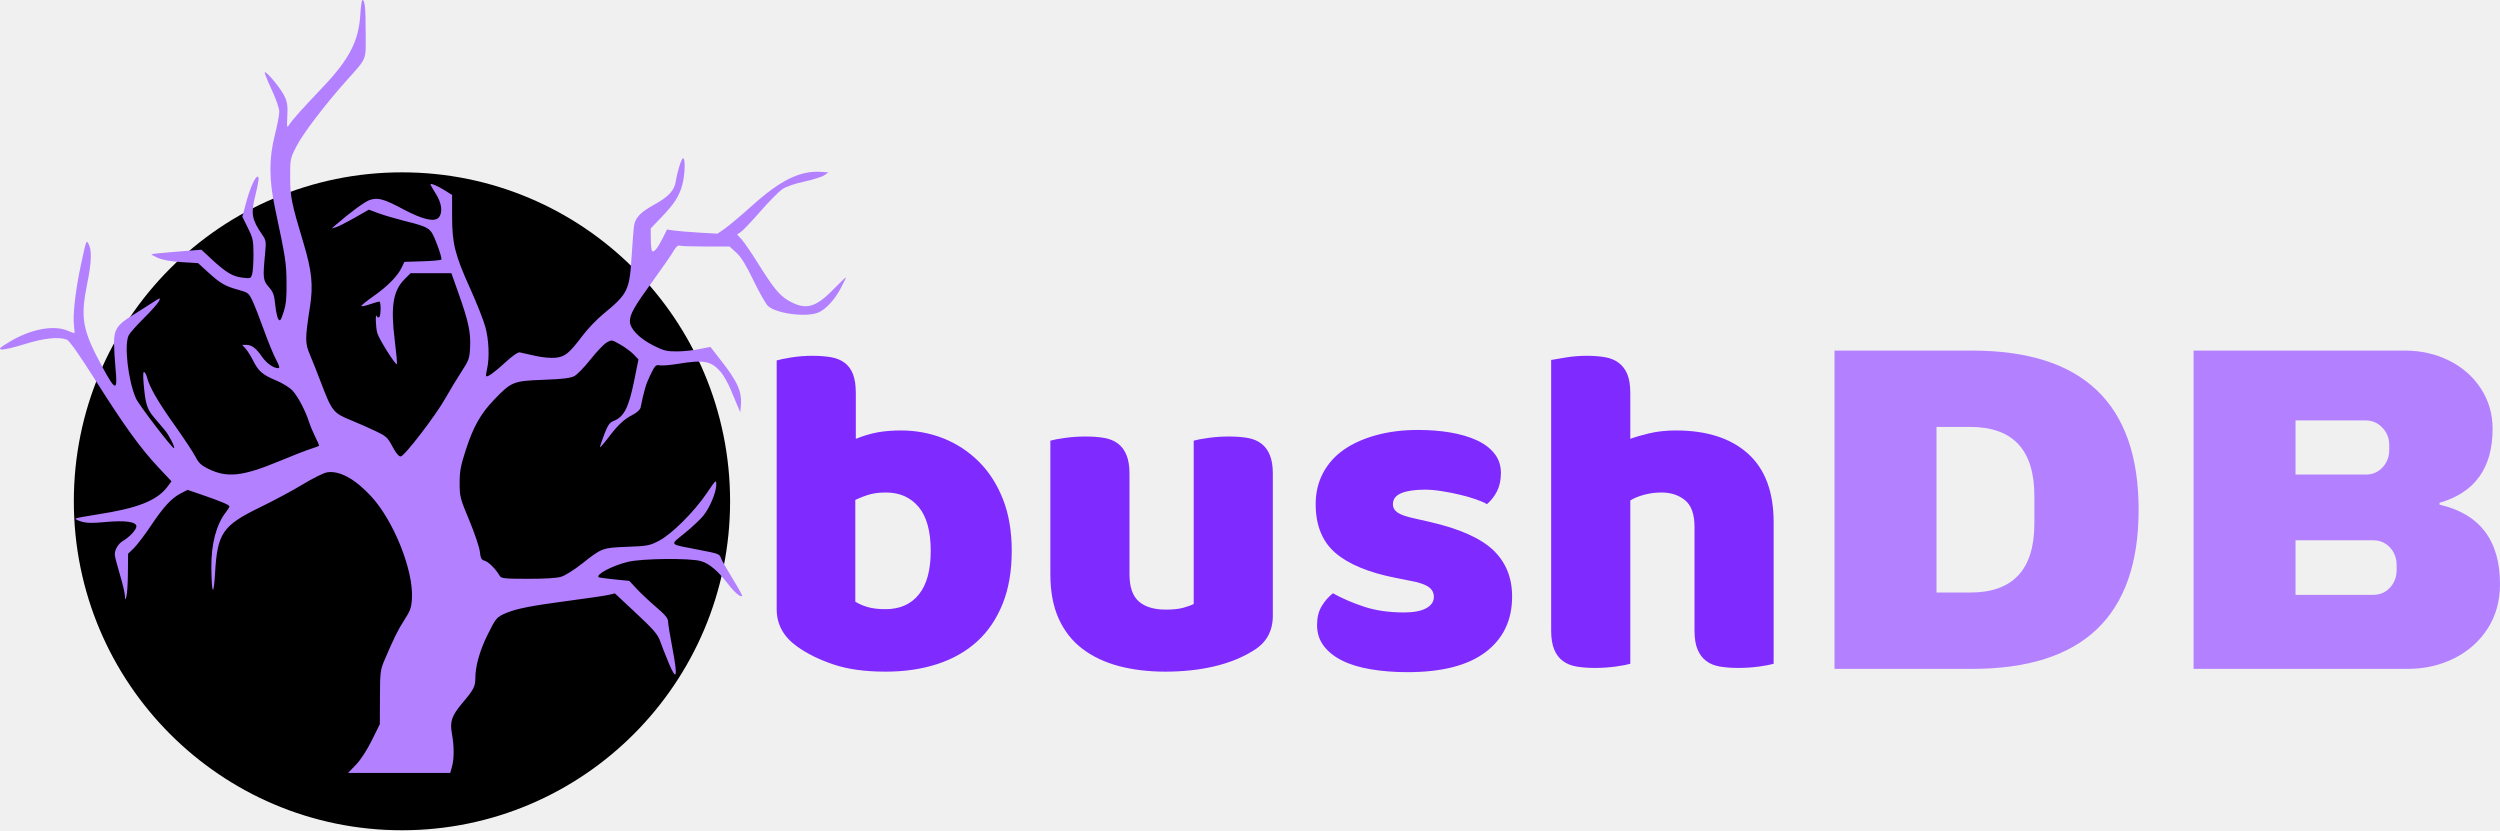
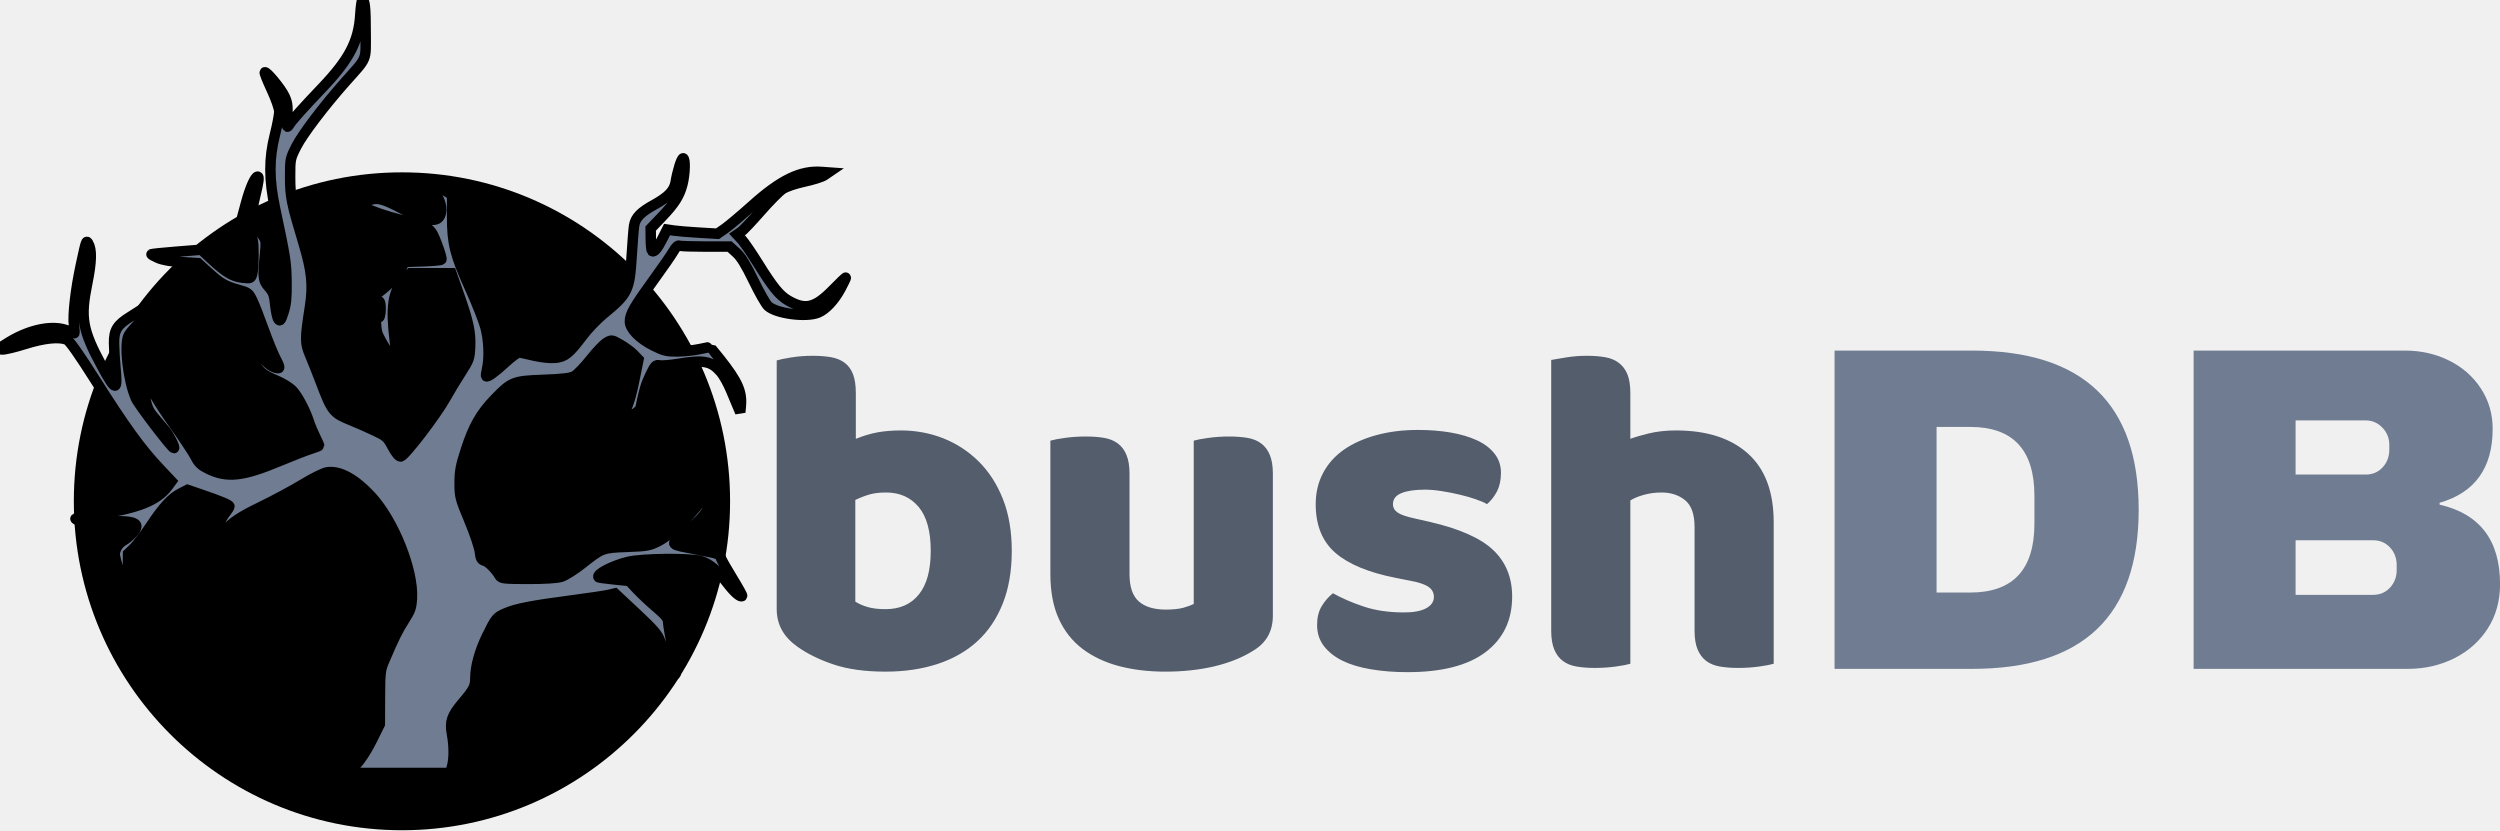
- <svg xmlns="http://www.w3.org/2000/svg" width="334.471" height="111.079" version="1.1" viewBox="0 0 359.557 119.41" id="svg23">
-   <defs id="defs7">
+ <svg xmlns="http://www.w3.org/2000/svg" width="334.47" height="111.08" version="1.1" viewBox="0 0 359.56 119.41">
+   <defs>
    <filter id="editing-jagged" x="0" y="0" width="1" height="1">
-       <feTurbulence baseFrequency="0" result="turb" seed="1" id="feTurbulence2" />
-       <feDisplacementMap in="SourceGraphic" in2="turb" id="feDisplacementMap4" scale="0" xChannelSelector="A" yChannelSelector="A" />
+       <feTurbulence baseFrequency="0" result="turb" seed="1" />
+       <feDisplacementMap in="SourceGraphic" in2="turb" />
    </filter>
  </defs>
-   <g id="g1577" transform="translate(-126.1745,-7.252486)">
-     <g id="g970" transform="translate(36)" style="stroke:none" />
-   </g>
-   <g id="g6" transform="matrix(1.31999,0,0,1.323332,-150.9955,-25.45632)">
-     <g id="g8">
-       <g id="g10">
-         <rect x="130.28" y="52.772" width="263.542" height="44.083" rx="14.484" ry="22.042" stroke-width="0.79" id="rect9" style="fill:none;stroke:none;stroke-width:1.312;stroke-dasharray:none" />
-         <g id="g1">
-           <g id="g9">
-             <circle style="fill:#000000;stroke:none;stroke-width:1.496;stroke-linejoin:round;stroke-dasharray:none" id="path1024" cx="158.188" cy="73.719" r="35.752" />
-             <g id="g1079" transform="translate(84.6976)">
-               <path d="m 68.471,102.36 c 0.522,-0.542 1.196,-1.575 1.732,-2.654 l 0.877,-1.767 0.012,-2.914 c 0.011,-2.711 0.045,-2.989 0.477,-4 1.059,-2.476 1.476,-3.317 2.19,-4.421 0.65,-1.005 0.761,-1.323 0.819,-2.354 0.171,-3.036 -1.989,-8.42 -4.443,-11.07 -1.761,-1.903 -3.475,-2.831 -4.809,-2.606 -0.376,0.063 -1.557,0.646 -2.625,1.295 -1.068,0.649 -3.166,1.772 -4.662,2.496 -4.076,1.972 -4.663,2.82 -4.907,7.09 -0.157,2.733 -0.386,2.415 -0.409,-0.569 -0.02,-2.555 0.54,-4.657 1.603,-6.008 0.203,-0.258 0.368,-0.53 0.368,-0.605 0,-0.162 -0.972,-0.57 -3.051,-1.279 l -1.512,-0.516 -0.714,0.364 c -1.022,0.521 -1.893,1.458 -3.279,3.528 -0.668,0.997 -1.501,2.091 -1.852,2.431 l -0.637,0.618 -0.018,2.092 c -0.01,1.151 -0.083,2.296 -0.163,2.544 -0.142,0.445 -0.145,0.443 -0.165,-0.091 -0.011,-0.299 -0.264,-1.351 -0.561,-2.338 -0.298,-0.987 -0.541,-1.941 -0.541,-2.119 0,-0.554 0.372,-1.174 0.885,-1.477 0.74,-0.437 1.468,-1.226 1.468,-1.59 0,-0.5 -1.233,-0.669 -3.388,-0.466 -1.382,0.131 -2.038,0.118 -2.598,-0.049 -0.412,-0.123 -0.702,-0.271 -0.645,-0.328 0.057,-0.057 1.101,-0.256 2.32,-0.441 4.497,-0.686 6.588,-1.517 7.743,-3.079 l 0.393,-0.532 -1.402,-1.486 c -1.962,-2.08 -3.715,-4.497 -6.859,-9.458 -1.785,-2.816 -2.86,-4.341 -3.135,-4.448 -0.883,-0.343 -2.504,-0.174 -4.586,0.479 -1.126,0.353 -2.252,0.618 -2.503,0.588 -0.391,-0.046 -0.27,-0.166 0.849,-0.84 2.281,-1.374 4.779,-1.851 6.324,-1.205 0.357,0.149 0.684,0.272 0.725,0.272 0.041,0 0.023,-0.387 -0.04,-0.861 -0.145,-1.093 0.176,-3.884 0.756,-6.562 0.573,-2.65 0.587,-2.69 0.792,-2.357 0.416,0.673 0.386,1.996 -0.097,4.359 -0.77,3.766 -0.544,5.047 1.587,8.989 1.504,2.781 1.737,2.821 1.49,0.252 -0.082,-0.856 -0.154,-2.085 -0.161,-2.733 -0.014,-1.434 0.344,-2.003 1.837,-2.916 0.552,-0.338 1.521,-0.952 2.152,-1.364 1.081,-0.706 1.134,-0.722 0.896,-0.272 -0.139,0.263 -0.876,1.089 -1.637,1.836 -0.761,0.747 -1.501,1.578 -1.643,1.847 -0.525,0.993 -0.077,4.93 0.781,6.871 0.301,0.681 3.92,5.404 4.14,5.404 0.181,0 -0.531,-1.409 -0.978,-1.936 -0.27,-0.318 -0.804,-0.947 -1.187,-1.399 -0.764,-0.899 -0.943,-1.473 -1.131,-3.617 -0.084,-0.966 -0.064,-1.392 0.062,-1.314 0.103,0.063 0.239,0.322 0.302,0.575 0.262,1.044 1.185,2.645 2.965,5.14 1.036,1.453 2.078,3.022 2.314,3.486 0.344,0.674 0.625,0.94 1.397,1.317 2.055,1.005 3.744,0.822 7.734,-0.837 1.444,-0.601 3.012,-1.209 3.485,-1.351 0.473,-0.142 0.86,-0.299 0.86,-0.348 0,-0.049 -0.193,-0.474 -0.428,-0.944 -0.235,-0.47 -0.532,-1.18 -0.66,-1.578 -0.405,-1.265 -1.255,-2.869 -1.84,-3.472 -0.311,-0.321 -1.103,-0.806 -1.761,-1.078 -1.474,-0.61 -1.92,-0.993 -2.501,-2.149 -0.25,-0.498 -0.623,-1.089 -0.828,-1.313 l -0.374,-0.407 h 0.444 c 0.59,0 1.071,0.358 1.701,1.266 0.509,0.734 1.26,1.268 1.785,1.268 0.199,0 0.14,-0.231 -0.244,-0.951 -0.279,-0.523 -0.883,-1.994 -1.342,-3.269 -0.459,-1.275 -1.017,-2.696 -1.24,-3.156 -0.379,-0.781 -0.48,-0.858 -1.492,-1.133 -1.459,-0.397 -1.974,-0.693 -3.292,-1.889 l -1.119,-1.016 -1.778,-0.108 c -1.128,-0.069 -2.069,-0.233 -2.575,-0.451 -0.439,-0.188 -0.764,-0.373 -0.724,-0.409 0.04,-0.037 1.28,-0.162 2.754,-0.279 l 2.681,-0.213 1.103,1.021 c 1.562,1.446 2.303,1.89 3.365,2.016 0.901,0.107 0.928,0.096 1.07,-0.413 0.08,-0.287 0.143,-1.255 0.139,-2.151 -0.006,-1.477 -0.063,-1.743 -0.61,-2.845 l -0.604,-1.216 0.404,-1.5 c 0.433,-1.609 0.987,-2.858 1.268,-2.858 0.186,0 0.11,0.578 -0.29,2.199 -0.457,1.85 -0.338,2.482 0.765,4.088 0.447,0.65 0.463,0.755 0.329,2.132 -0.253,2.604 -0.223,2.867 0.411,3.588 0.483,0.55 0.592,0.851 0.698,1.924 0.069,0.699 0.223,1.405 0.342,1.568 0.185,0.253 0.268,0.139 0.565,-0.766 0.273,-0.834 0.343,-1.531 0.324,-3.236 -0.024,-2.154 -0.099,-2.633 -1.253,-8.057 -0.665,-3.123 -0.67,-5.396 -0.019,-7.967 0.265,-1.046 0.481,-2.181 0.482,-2.523 1.35e-4,-0.361 -0.35,-1.372 -0.835,-2.409 -0.459,-0.983 -0.796,-1.826 -0.747,-1.874 0.159,-0.159 1.726,1.726 2.131,2.562 0.327,0.676 0.384,1.056 0.327,2.188 -0.065,1.28 -0.051,1.342 0.206,0.944 0.346,-0.536 1.421,-1.734 3.627,-4.047 2.918,-3.059 3.946,-5.036 4.119,-7.921 0.052,-0.871 0.156,-1.584 0.23,-1.584 0.267,0 0.353,0.861 0.356,3.562 0.003,3.133 0.225,2.595 -2.194,5.31 -2.312,2.594 -4.682,5.708 -5.36,7.043 -0.668,1.316 -0.681,1.383 -0.677,3.351 0.005,2.118 0.149,2.827 1.448,7.124 0.917,3.035 1.079,4.597 0.717,6.924 -0.552,3.547 -0.552,3.955 5.4e-4,5.26 0.272,0.642 0.774,1.901 1.115,2.797 1.29,3.385 1.387,3.507 3.437,4.337 0.684,0.277 1.83,0.782 2.548,1.122 1.205,0.571 1.35,0.702 1.881,1.699 0.372,0.699 0.689,1.08 0.898,1.08 0.395,0 3.857,-4.504 4.907,-6.385 0.402,-0.72 1.151,-1.956 1.664,-2.747 0.883,-1.361 0.936,-1.51 0.994,-2.806 0.072,-1.587 -0.186,-2.765 -1.282,-5.85 l -0.756,-2.127 h -4.452 l -0.683,0.683 c -1.224,1.224 -1.497,2.962 -1.037,6.618 0.172,1.372 0.275,2.533 0.228,2.58 -0.14,0.14 -1.943,-2.715 -2.133,-3.38 -0.177,-0.618 -0.227,-2.263 -0.056,-1.838 0.05,0.125 0.166,0.181 0.257,0.125 0.206,-0.127 0.221,-1.71 0.017,-1.71 -0.082,0 -0.534,0.131 -1.006,0.292 -0.471,0.161 -0.897,0.252 -0.946,0.202 -0.049,-0.049 0.546,-0.535 1.322,-1.079 1.55,-1.086 2.626,-2.178 3.075,-3.119 l 0.291,-0.61 1.951,-0.061 c 1.073,-0.033 2.007,-0.117 2.076,-0.186 0.069,-0.069 -0.149,-0.829 -0.483,-1.688 -0.701,-1.801 -0.693,-1.796 -3.638,-2.542 -0.978,-0.248 -2.228,-0.619 -2.777,-0.824 l -0.998,-0.374 -1.576,0.895 c -0.867,0.492 -1.78,0.953 -2.029,1.023 l -0.453,0.128 0.379,-0.328 c 1.64,-1.42 3.236,-2.591 3.776,-2.769 0.895,-0.295 1.538,-0.117 3.672,1.019 2.101,1.118 3.406,1.415 3.852,0.877 0.447,-0.539 0.318,-1.56 -0.323,-2.559 -0.321,-0.501 -0.584,-0.963 -0.584,-1.026 0,-0.173 0.793,0.162 1.621,0.685 l 0.733,0.463 V 42.747 c 0,2.967 0.301,4.165 1.973,7.86 0.704,1.555 1.444,3.421 1.645,4.147 0.389,1.405 0.471,3.37 0.19,4.58 -0.092,0.396 -0.137,0.748 -0.102,0.784 0.141,0.141 0.907,-0.407 2.099,-1.502 0.77,-0.707 1.372,-1.122 1.569,-1.083 0.176,0.035 0.915,0.201 1.643,0.368 0.763,0.175 1.706,0.268 2.226,0.218 1.057,-0.102 1.503,-0.464 2.989,-2.427 0.538,-0.711 1.528,-1.744 2.199,-2.295 2.733,-2.243 2.898,-2.575 3.132,-6.344 0.094,-1.508 0.213,-2.998 0.266,-3.312 0.144,-0.864 0.708,-1.447 2.18,-2.255 1.546,-0.848 2.191,-1.528 2.349,-2.476 0.202,-1.211 0.632,-2.575 0.812,-2.575 0.259,0 0.21,1.757 -0.08,2.847 -0.337,1.265 -0.853,2.072 -2.269,3.551 l -1.186,1.238 0.013,1.159 c 0.008,0.637 0.066,1.212 0.131,1.277 0.202,0.202 0.585,-0.245 1.123,-1.307 l 0.516,-1.02 0.738,0.109 c 0.406,0.06 1.643,0.162 2.749,0.227 l 2.011,0.118 0.795,-0.549 c 0.437,-0.302 1.814,-1.459 3.058,-2.571 3.061,-2.735 5.188,-3.76 7.459,-3.597 l 0.779,0.056 -0.466,0.317 c -0.257,0.174 -1.231,0.48 -2.166,0.68 -0.992,0.212 -1.979,0.548 -2.372,0.808 -0.37,0.245 -1.449,1.332 -2.398,2.415 -0.949,1.084 -1.912,2.097 -2.141,2.251 l -0.416,0.281 0.484,0.516 c 0.266,0.284 1.07,1.453 1.786,2.599 1.65,2.639 2.361,3.51 3.309,4.055 1.863,1.071 2.939,0.812 4.877,-1.172 0.772,-0.79 1.403,-1.387 1.403,-1.325 0,0.062 -0.255,0.59 -0.566,1.174 -0.676,1.268 -1.624,2.288 -2.445,2.631 -1.302,0.544 -4.572,0.12 -5.475,-0.71 -0.238,-0.219 -0.951,-1.468 -1.584,-2.774 -0.832,-1.719 -1.352,-2.557 -1.878,-3.033 l -0.727,-0.657 h -2.61 c -1.436,0 -2.722,-0.043 -2.86,-0.096 -0.156,-0.06 -0.395,0.162 -0.636,0.588 -0.212,0.376 -1.21,1.816 -2.218,3.199 -2.071,2.842 -2.538,3.661 -2.538,4.448 0,0.795 1.049,1.865 2.577,2.629 1.106,0.554 1.443,0.636 2.562,0.631 0.709,-0.004 1.817,-0.12 2.463,-0.258 0.646,-0.139 1.179,-0.238 1.184,-0.22 0.006,0.018 0.46,0.602 1.012,1.299 1.938,2.448 2.433,3.546 2.293,5.081 l -0.065,0.713 -0.223,-0.519 c -0.123,-0.285 -0.478,-1.132 -0.79,-1.88 -0.312,-0.749 -0.811,-1.64 -1.11,-1.98 -1.054,-1.201 -1.827,-1.348 -4.653,-0.885 -0.846,0.139 -1.748,0.212 -2.005,0.163 -0.421,-0.081 -0.519,0.021 -1.02,1.057 -0.482,0.996 -0.674,1.638 -1.058,3.527 -0.047,0.232 -0.39,0.549 -0.85,0.786 -0.983,0.507 -1.592,1.076 -2.693,2.519 -0.486,0.637 -0.884,1.087 -0.884,1 0,-0.087 0.213,-0.716 0.473,-1.397 0.363,-0.949 0.584,-1.281 0.95,-1.42 1.196,-0.455 1.701,-1.423 2.311,-4.437 l 0.461,-2.275 -0.513,-0.536 c -0.282,-0.295 -0.94,-0.781 -1.461,-1.079 -0.943,-0.54 -0.951,-0.541 -1.505,-0.214 -0.307,0.181 -1.093,1.005 -1.748,1.831 -0.655,0.826 -1.444,1.638 -1.754,1.804 -0.426,0.228 -1.255,0.328 -3.397,0.408 -3.27,0.123 -3.459,0.199 -5.356,2.167 -1.451,1.505 -2.257,2.926 -3.061,5.396 -0.579,1.779 -0.69,2.367 -0.69,3.659 3.58e-4,1.465 0.051,1.66 1.047,4.042 0.576,1.377 1.094,2.906 1.152,3.398 0.088,0.744 0.177,0.912 0.531,1.001 0.406,0.102 1.202,0.896 1.622,1.619 0.179,0.309 0.457,0.34 3.078,0.345 1.83,0.004 3.158,-0.078 3.64,-0.225 0.417,-0.127 1.436,-0.765 2.263,-1.419 2.166,-1.712 2.219,-1.732 4.934,-1.834 2.204,-0.084 2.438,-0.128 3.451,-0.653 1.391,-0.722 3.831,-3.147 5.209,-5.177 1.005,-1.48 1.038,-1.509 1.033,-0.905 -0.006,0.826 -0.697,2.474 -1.408,3.355 -0.314,0.39 -1.221,1.238 -2.016,1.885 -1.669,1.36 -1.831,1.168 1.527,1.821 2.262,0.44 2.233,0.429 2.437,0.965 0.083,0.219 0.647,1.203 1.254,2.188 0.606,0.984 1.07,1.823 1.03,1.863 -0.175,0.175 -0.828,-0.376 -1.542,-1.302 -1.1,-1.426 -2.043,-2.222 -2.942,-2.483 -1.203,-0.35 -6.454,-0.296 -7.978,0.081 -1.706,0.422 -3.489,1.358 -3.179,1.668 0.038,0.038 0.806,0.143 1.706,0.233 l 1.637,0.164 0.832,0.89 c 0.458,0.489 1.407,1.377 2.11,1.973 0.95,0.805 1.279,1.199 1.281,1.536 9.4e-4,0.249 0.217,1.57 0.478,2.935 0.602,3.142 0.464,3.677 -0.408,1.585 -0.352,-0.843 -0.776,-1.921 -0.944,-2.395 -0.251,-0.711 -0.709,-1.24 -2.611,-3.013 l -2.307,-2.151 -0.678,0.16 c -0.373,0.088 -2.266,0.368 -4.208,0.622 -4.165,0.545 -5.859,0.875 -7.005,1.366 -1,0.429 -1.097,0.546 -2.044,2.476 -0.795,1.62 -1.265,3.301 -1.269,4.537 -0.003,0.961 -0.162,1.274 -1.37,2.701 -1.217,1.437 -1.43,2.056 -1.178,3.422 0.243,1.314 0.244,2.68 0.001,3.552 l -0.189,0.679 H 67.616 l 0.855,-0.887 z" fill="#9955ff" stroke="#000" stroke-width="1.139" id="path21" style="fill:#b380ff;stroke:none;stroke-width:0;stroke-dasharray:none" />
-             </g>
-           </g>
-           <g id="g202" transform="matrix(0.7581872,0,0,0.7581872,130.8462,17.75915)" style="fill:#ffffff;stroke:#000000;stroke-width:2.18;stroke-dasharray:none">
-             <g id="g5" transform="translate(-4.296565)" style="fill:#ffffff">
-               <path d="m 265.995,52.204 q 23.936,0 23.936,22.812 0,22.812 -23.936,22.812 H 246.228 V 52.204 Z m -5.109,10.943 V 86.886 h 4.839 q 9.223,0 9.223,-9.88 v -3.979 q 0,-9.88 -9.223,-9.88 z m 67.314,-10.943 q 3.451,0 6.331,1.425 2.886,1.425 4.581,4.01 1.689,2.585 1.689,5.772 0,8.419 -7.627,10.611 v 0.264 q 8.689,1.99 8.689,11.409 0,3.58 -1.756,6.331 -1.762,2.751 -4.808,4.28 -3.052,1.523 -6.699,1.523 H 297.828 V 52.205 Z m -15.719,10.009 v 7.762 h 10.083 q 1.461,0 2.419,-1.025 0.964,-1.032 0.964,-2.555 v -0.663 q 0,-1.461 -0.995,-2.487 -0.995,-1.032 -2.389,-1.032 z m 0,17.182 v 7.823 h 11.145 q 1.455,0 2.419,-1.025 0.964,-1.032 0.964,-2.555 v -0.663 q 0,-1.529 -0.964,-2.555 -0.964,-1.025 -2.419,-1.025 z" fill="#aa0000" stroke-width="0.614" id="path11" style="fill:#b380ff;stroke:none;stroke-width:2.18;stroke-dasharray:none" />
-               <g transform="matrix(1.045165,0,0,1.045165,90.59312,97.16051)" fill="#ffffff" id="g15" style="fill:#7f2aff;stroke:none;stroke-width:2.086;stroke-dasharray:none;stroke-opacity:1;filter:url(#editing-jagged)">
-                 <path d="m 3.46,-7.55 v -34.11 q 0.64,-0.2 2.04,-0.42 1.41,-0.22 2.88,-0.22 1.41,0 2.53,0.19 1.12,0.19 1.89,0.77 0.77,0.57 1.15,1.56 0.39,1 0.39,2.6 v 6.27 q 1.6,-0.64 3.04,-0.9 1.44,-0.25 3.16,-0.25 3.08,0 5.83,1.08 2.75,1.09 4.86,3.17 2.11,2.08 3.33,5.15 1.22,3.08 1.22,7.11 0,4.16 -1.25,7.26 -1.25,3.11 -3.49,5.15 -2.24,2.05 -5.47,3.11 -3.23,1.05 -7.14,1.05 -4.22,0 -7.17,-0.99 Q 8.32,-0.96 6.27,-2.43 3.46,-4.42 3.46,-7.55 Z m 14.97,0 q 2.95,0 4.58,-2.02 1.63,-2.01 1.63,-5.98 0,-4.03 -1.66,-6.02 -1.67,-1.98 -4.48,-1.98 -1.28,0 -2.21,0.25 -0.93,0.26 -2.02,0.77 v 13.95 q 0.71,0.45 1.7,0.74 0.99,0.29 2.46,0.29 z m 22.66,-4.8 v -18.31 q 0.64,-0.19 2.01,-0.38 1.38,-0.19 2.85,-0.19 1.41,0 2.53,0.19 1.12,0.19 1.89,0.77 0.77,0.57 1.18,1.57 0.42,0.99 0.42,2.59 v 13.76 q 0,2.62 1.28,3.74 1.28,1.12 3.71,1.12 1.47,0 2.4,-0.25 0.93,-0.26 1.44,-0.52 v -22.4 q 0.64,-0.19 2.02,-0.38 1.37,-0.19 2.84,-0.19 1.41,0 2.53,0.19 1.12,0.19 1.89,0.77 0.77,0.57 1.18,1.57 0.42,0.99 0.42,2.59 v 19.45 q 0,3.2 -2.69,4.8 -2.24,1.41 -5.34,2.15 -3.11,0.73 -6.75,0.73 -3.46,0 -6.37,-0.76 -2.91,-0.77 -5.03,-2.37 -2.11,-1.6 -3.26,-4.13 -1.15,-2.53 -1.15,-6.11 z m 63.49,3.07 q 0,4.86 -3.65,7.62 -3.65,2.75 -10.75,2.75 -2.69,0 -5,-0.39 -2.3,-0.38 -3.93,-1.18 -1.63,-0.8 -2.56,-2.02 -0.93,-1.21 -0.93,-2.88 0,-1.53 0.64,-2.59 0.64,-1.05 1.54,-1.76 1.85,1.03 4.25,1.83 2.4,0.8 5.54,0.8 1.98,0 3.04,-0.58 1.05,-0.58 1.05,-1.54 0,-0.89 -0.76,-1.4 -0.77,-0.52 -2.56,-0.84 l -1.92,-0.38 q -5.57,-1.09 -8.29,-3.42 -2.72,-2.34 -2.72,-6.69 0,-2.37 1.02,-4.29 1.03,-1.92 2.88,-3.2 1.86,-1.28 4.45,-1.98 2.59,-0.71 5.73,-0.71 2.37,0 4.45,0.35 2.08,0.36 3.61,1.06 1.54,0.7 2.43,1.82 0.9,1.12 0.9,2.66 0,1.47 -0.54,2.53 -0.55,1.05 -1.38,1.76 -0.51,-0.32 -1.54,-0.67 -1.02,-0.36 -2.24,-0.64 -1.21,-0.29 -2.46,-0.48 -1.25,-0.2 -2.27,-0.2 -2.11,0 -3.27,0.48 -1.15,0.48 -1.15,1.51 0,0.7 0.64,1.15 0.64,0.45 2.43,0.83 l 1.99,0.45 q 6.14,1.41 8.73,3.87 2.6,2.47 2.6,6.37 z m 35.96,-10.18 v 19.4 q -0.64,0.19 -2.01,0.38 -1.38,0.19 -2.85,0.19 -1.41,0 -2.53,-0.19 -1.12,-0.19 -1.89,-0.77 -0.76,-0.57 -1.18,-1.57 -0.42,-0.99 -0.42,-2.59 v -14.21 q 0,-2.62 -1.31,-3.68 -1.31,-1.05 -3.23,-1.05 -1.28,0 -2.43,0.32 -1.15,0.32 -1.86,0.77 v 22.4 q -0.64,0.19 -2.01,0.38 -1.38,0.19 -2.85,0.19 -1.41,0 -2.53,-0.19 -1.12,-0.19 -1.89,-0.77 -0.77,-0.57 -1.18,-1.57 -0.42,-0.99 -0.42,-2.59 v -37.12 q 0.71,-0.13 2.08,-0.35 1.38,-0.22 2.79,-0.22 1.4,0 2.52,0.19 1.12,0.19 1.89,0.77 0.77,0.57 1.19,1.56 0.41,1 0.41,2.6 v 6.27 q 0.83,-0.32 2.53,-0.74 1.7,-0.41 3.74,-0.41 6.34,0 9.89,3.16 3.55,3.17 3.55,9.44 z" fill="#ffffff" id="path13" style="fill:#7f2aff;stroke:none;stroke-width:2.086;stroke-dasharray:none;stroke-opacity:1" />
-               </g>
-             </g>
-           </g>
+   <g transform="translate(-126.17 -7.2525)" />
+   <g transform="matrix(1.32 0 0 1.3233 -151 -25.456)">
+     <rect x="130.28" y="52.772" width="263.54" height="44.083" rx="14.484" ry="22.042" fill="none" stroke-width=".79" />
+     <circle transform="translate(-3.951e-6)" cx="158.19" cy="73.719" r="35.752" />
+     <g transform="translate(84.698)" fill="#6f7c91">
+       <path d="m68.471 102.36c0.522-0.542 1.196-1.575 1.732-2.654l0.877-1.767 0.012-2.914c0.011-2.711 0.045-2.99 0.477-4 1.059-2.476 1.476-3.317 2.19-4.421 0.65-1.005 0.761-1.323 0.819-2.354 0.171-3.036-1.989-8.42-4.443-11.07-1.761-1.903-3.475-2.831-4.809-2.606-0.376 0.063-1.557 0.646-2.625 1.295-1.068 0.649-3.166 1.772-4.662 2.496-4.076 1.972-4.663 2.82-4.907 7.09-0.157 2.733-0.386 2.415-0.409-0.569-0.02-2.555 0.54-4.657 1.603-6.008 0.203-0.258 0.368-0.53 0.368-0.605 0-0.162-0.972-0.57-3.051-1.279l-1.512-0.516-0.714 0.364c-1.022 0.521-1.893 1.458-3.279 3.528-0.668 0.997-1.502 2.091-1.852 2.431l-0.637 0.618-0.018 2.092c-0.01 1.151-0.083 2.296-0.163 2.545-0.142 0.445-0.145 0.443-0.165-0.091-0.011-0.299-0.264-1.351-0.561-2.338-0.298-0.987-0.541-1.941-0.541-2.119 0-0.554 0.372-1.174 0.885-1.478 0.74-0.437 1.468-1.226 1.468-1.589 0-0.5-1.233-0.669-3.388-0.466-1.382 0.131-2.038 0.118-2.598-0.049-0.412-0.123-0.702-0.271-0.645-0.328 0.057-0.057 1.101-0.256 2.32-0.441 4.497-0.686 6.588-1.518 7.743-3.079l0.393-0.532-1.401-1.486c-1.962-2.08-3.715-4.497-6.859-9.458-1.785-2.816-2.86-4.341-3.135-4.448-0.883-0.343-2.505-0.174-4.586 0.479-1.126 0.353-2.252 0.618-2.503 0.588-0.391-0.046-0.27-0.166 0.849-0.84 2.281-1.374 4.779-1.851 6.324-1.205 0.357 0.149 0.684 0.272 0.725 0.272 0.041 0 0.023-0.387-0.04-0.861-0.145-1.093 0.176-3.884 0.756-6.562 0.573-2.65 0.587-2.69 0.792-2.357 0.416 0.673 0.386 1.996-0.097 4.359-0.77 3.766-0.544 5.047 1.587 8.989 1.504 2.781 1.737 2.821 1.49 0.252-0.082-0.856-0.154-2.085-0.161-2.733-0.014-1.434 0.344-2.002 1.837-2.916 0.552-0.338 1.521-0.952 2.152-1.364 1.081-0.706 1.134-0.722 0.896-0.272-0.139 0.263-0.876 1.089-1.637 1.836-0.761 0.747-1.501 1.578-1.643 1.847-0.525 0.993-0.077 4.93 0.781 6.871 0.301 0.681 3.92 5.404 4.14 5.404 0.181 0-0.531-1.409-0.978-1.936-0.27-0.318-0.804-0.947-1.187-1.399-0.764-0.899-0.943-1.473-1.131-3.617-0.084-0.966-0.064-1.392 0.062-1.314 0.103 0.063 0.239 0.322 0.302 0.575 0.262 1.044 1.185 2.645 2.965 5.14 1.036 1.453 2.078 3.022 2.314 3.486 0.344 0.674 0.625 0.94 1.397 1.317 2.055 1.005 3.744 0.822 7.734-0.837 1.444-0.601 3.012-1.208 3.485-1.351 0.473-0.142 0.86-0.299 0.86-0.348 0-0.049-0.193-0.474-0.428-0.944-0.235-0.47-0.532-1.18-0.66-1.578-0.405-1.265-1.256-2.869-1.84-3.472-0.311-0.321-1.103-0.806-1.761-1.078-1.474-0.61-1.92-0.993-2.501-2.149-0.25-0.498-0.623-1.089-0.828-1.313l-0.374-0.407h0.444c0.59 0 1.071 0.358 1.701 1.266 0.509 0.735 1.26 1.268 1.785 1.268 0.199 0 0.14-0.231-0.244-0.951-0.279-0.523-0.883-1.994-1.342-3.269-0.459-1.275-1.017-2.696-1.24-3.156-0.379-0.781-0.48-0.858-1.492-1.133-1.459-0.397-1.974-0.693-3.292-1.889l-1.119-1.016-1.778-0.108c-1.128-0.069-2.069-0.233-2.575-0.451-0.439-0.188-0.764-0.373-0.724-0.409 0.04-0.037 1.28-0.162 2.754-0.279l2.681-0.213 1.103 1.021c1.562 1.446 2.303 1.89 3.365 2.016 0.901 0.107 0.928 0.096 1.07-0.413 0.08-0.287 0.143-1.255 0.139-2.151-0.006-1.477-0.063-1.743-0.61-2.845l-0.604-1.216 0.404-1.5c0.433-1.609 0.987-2.858 1.268-2.858 0.186 0 0.11 0.578-0.29 2.199-0.457 1.85-0.338 2.482 0.765 4.088 0.447 0.65 0.463 0.755 0.329 2.132-0.253 2.604-0.223 2.867 0.411 3.588 0.483 0.55 0.592 0.851 0.698 1.924 0.069 0.699 0.223 1.405 0.342 1.568 0.185 0.253 0.268 0.139 0.565-0.766 0.273-0.834 0.343-1.531 0.324-3.236-0.024-2.154-0.099-2.633-1.253-8.057-0.665-3.123-0.67-5.396-0.019-7.967 0.265-1.046 0.481-2.181 0.482-2.523 1.35e-4 -0.361-0.35-1.372-0.835-2.409-0.459-0.983-0.796-1.826-0.747-1.874 0.159-0.159 1.726 1.726 2.131 2.562 0.327 0.676 0.384 1.056 0.327 2.188-0.065 1.28-0.051 1.342 0.206 0.944 0.346-0.536 1.421-1.734 3.627-4.047 2.918-3.059 3.946-5.036 4.119-7.921 0.052-0.871 0.156-1.584 0.23-1.584 0.267 0 0.353 0.861 0.356 3.562 0.003 3.133 0.225 2.595-2.194 5.31-2.312 2.594-4.682 5.708-5.36 7.043-0.668 1.316-0.681 1.383-0.677 3.351 0.005 2.118 0.149 2.827 1.448 7.124 0.917 3.035 1.079 4.597 0.717 6.924-0.552 3.547-0.552 3.955 5.4e-4 5.26 0.272 0.642 0.774 1.901 1.115 2.797 1.29 3.385 1.387 3.507 3.437 4.337 0.684 0.277 1.83 0.782 2.548 1.122 1.205 0.571 1.35 0.702 1.881 1.699 0.372 0.699 0.689 1.08 0.898 1.08 0.395 0 3.857-4.504 4.907-6.385 0.402-0.72 1.151-1.956 1.664-2.747 0.883-1.361 0.936-1.51 0.994-2.806 0.072-1.587-0.186-2.764-1.282-5.85l-0.756-2.127h-4.452l-0.683 0.683c-1.224 1.224-1.497 2.962-1.037 6.619 0.172 1.372 0.275 2.533 0.228 2.58-0.14 0.14-1.943-2.716-2.133-3.38-0.177-0.618-0.227-2.263-0.056-1.838 0.05 0.125 0.166 0.181 0.257 0.125 0.206-0.127 0.221-1.71 0.017-1.71-0.082 0-0.534 0.131-1.006 0.292-0.471 0.161-0.897 0.252-0.946 0.202-0.049-0.049 0.546-0.535 1.323-1.079 1.55-1.086 2.626-2.178 3.075-3.119l0.291-0.61 1.951-0.061c1.073-0.033 2.007-0.117 2.076-0.186 0.069-0.069-0.149-0.829-0.483-1.688-0.701-1.801-0.693-1.796-3.638-2.542-0.978-0.248-2.228-0.619-2.777-0.824l-0.998-0.374-1.576 0.895c-0.867 0.492-1.78 0.953-2.029 1.023l-0.453 0.128 0.379-0.328c1.64-1.421 3.236-2.591 3.776-2.769 0.895-0.295 1.538-0.117 3.672 1.019 2.101 1.118 3.406 1.415 3.853 0.877 0.447-0.539 0.318-1.56-0.323-2.559-0.321-0.501-0.584-0.963-0.584-1.026 0-0.173 0.793 0.162 1.621 0.685l0.733 0.463v2.322c0 2.967 0.301 4.165 1.973 7.86 0.704 1.555 1.444 3.421 1.645 4.147 0.389 1.405 0.471 3.37 0.19 4.58-0.092 0.396-0.137 0.748-0.102 0.784 0.141 0.141 0.907-0.407 2.099-1.502 0.77-0.707 1.372-1.122 1.569-1.083 0.176 0.035 0.915 0.201 1.643 0.368 0.763 0.175 1.706 0.268 2.226 0.218 1.057-0.102 1.504-0.464 2.989-2.428 0.538-0.711 1.528-1.744 2.199-2.295 2.733-2.243 2.898-2.575 3.132-6.344 0.094-1.508 0.213-2.998 0.266-3.312 0.144-0.864 0.708-1.447 2.18-2.255 1.546-0.848 2.191-1.528 2.349-2.476 0.202-1.211 0.632-2.575 0.812-2.575 0.259 0 0.21 1.757-0.08 2.847-0.337 1.265-0.853 2.072-2.269 3.551l-1.186 1.238 0.013 1.159c8e-3 0.637 0.066 1.212 0.131 1.277 0.202 0.202 0.585-0.245 1.123-1.307l0.516-1.02 0.738 0.109c0.406 0.06 1.643 0.162 2.749 0.227l2.011 0.118 0.795-0.549c0.437-0.302 1.813-1.459 3.058-2.571 3.061-2.735 5.188-3.76 7.459-3.597l0.779 0.056-0.466 0.317c-0.257 0.174-1.231 0.48-2.166 0.68-0.992 0.212-1.979 0.548-2.372 0.808-0.37 0.245-1.449 1.332-2.398 2.416-0.949 1.084-1.912 2.096-2.141 2.251l-0.416 0.281 0.484 0.516c0.266 0.284 1.07 1.453 1.786 2.599 1.65 2.639 2.361 3.51 3.309 4.055 1.863 1.071 2.939 0.812 4.877-1.172 0.772-0.79 1.403-1.387 1.403-1.325 0 0.062-0.255 0.59-0.566 1.174-0.676 1.268-1.624 2.288-2.445 2.631-1.302 0.544-4.572 0.12-5.475-0.71-0.238-0.219-0.951-1.468-1.584-2.774-0.832-1.719-1.352-2.558-1.878-3.033l-0.727-0.657h-2.61c-1.435 0-2.723-0.043-2.86-0.096-0.156-0.06-0.395 0.162-0.636 0.588-0.212 0.376-1.21 1.816-2.218 3.199-2.071 2.842-2.538 3.661-2.538 4.448 0 0.795 1.049 1.865 2.577 2.629 1.106 0.553 1.443 0.636 2.562 0.631 0.709-0.004 1.817-0.12 2.463-0.258 0.646-0.139 1.179-0.237 1.184-0.22 6e-3 0.018 0.46 0.602 1.012 1.299 1.938 2.448 2.433 3.546 2.293 5.081l-0.065 0.713-0.223-0.519c-0.123-0.285-0.478-1.132-0.79-1.88-0.312-0.749-0.811-1.64-1.11-1.98-1.054-1.201-1.827-1.348-4.653-0.885-0.846 0.139-1.748 0.212-2.005 0.163-0.421-0.081-0.519 0.021-1.02 1.057-0.482 0.996-0.674 1.638-1.058 3.527-0.047 0.232-0.39 0.549-0.85 0.786-0.983 0.507-1.592 1.076-2.693 2.519-0.486 0.637-0.884 1.087-0.884 1 0-0.087 0.213-0.716 0.473-1.397 0.363-0.949 0.584-1.28 0.95-1.42 1.196-0.455 1.701-1.423 2.311-4.437l0.461-2.275-0.513-0.536c-0.282-0.295-0.94-0.781-1.461-1.079-0.943-0.54-0.951-0.541-1.505-0.214-0.307 0.181-1.093 1.005-1.748 1.831-0.655 0.826-1.444 1.638-1.754 1.804-0.426 0.228-1.255 0.328-3.397 0.408-3.27 0.123-3.458 0.199-5.356 2.167-1.451 1.505-2.257 2.926-3.061 5.396-0.579 1.779-0.69 2.367-0.69 3.659 3.58e-4 1.465 0.051 1.66 1.047 4.042 0.576 1.377 1.094 2.906 1.152 3.398 0.088 0.744 0.177 0.912 0.531 1.001 0.406 0.102 1.202 0.896 1.622 1.619 0.179 0.309 0.457 0.34 3.078 0.345 1.83 0.004 3.158-0.078 3.64-0.225 0.417-0.127 1.436-0.765 2.263-1.419 2.166-1.712 2.219-1.732 4.934-1.835 2.204-0.084 2.438-0.128 3.451-0.653 1.391-0.722 3.83-3.147 5.209-5.177 1.005-1.48 1.038-1.509 1.034-0.905-6e-3 0.826-0.697 2.474-1.408 3.356-0.314 0.39-1.222 1.238-2.016 1.885-1.669 1.36-1.831 1.168 1.527 1.821 2.262 0.44 2.233 0.429 2.437 0.965 0.083 0.219 0.647 1.203 1.254 2.188 0.606 0.984 1.07 1.823 1.03 1.863-0.175 0.175-0.828-0.376-1.542-1.302-1.1-1.426-2.043-2.222-2.942-2.483-1.203-0.35-6.454-0.296-7.978 0.081-1.706 0.422-3.489 1.358-3.179 1.668 0.038 0.038 0.806 0.143 1.706 0.233l1.637 0.164 0.832 0.89c0.458 0.489 1.407 1.377 2.11 1.973 0.95 0.805 1.279 1.199 1.281 1.536 9.4e-4 0.249 0.217 1.57 0.478 2.935 0.602 3.142 0.464 3.677-0.408 1.585-0.352-0.843-0.776-1.921-0.944-2.395-0.251-0.711-0.709-1.24-2.611-3.013l-2.307-2.151-0.678 0.16c-0.373 0.088-2.266 0.368-4.208 0.622-4.165 0.545-5.859 0.875-7.005 1.366-1 0.429-1.097 0.546-2.044 2.476-0.795 1.619-1.265 3.301-1.269 4.537-0.003 0.961-0.162 1.274-1.371 2.701-1.217 1.437-1.43 2.057-1.178 3.422 0.243 1.314 0.244 2.68 0.001 3.552l-0.189 0.679h-11.142l0.855-0.887z" fill="#6f7c91" stroke="#000" stroke-width="1.139" />
+     </g>
+     <g transform="matrix(.75819 0 0 .75819 130.85 17.759)" fill="#fff" stroke="#000" stroke-width="2.18">
+       <g transform="translate(-4.2966)" stroke="none">
+         <path d="m266 52.204q23.936 0 23.936 22.812 0 22.812-23.936 22.812h-19.767v-45.624zm-5.109 10.943v23.74h4.839q9.223 0 9.223-9.88v-3.979q0-9.88-9.223-9.88zm67.314-10.943q3.451 0 6.331 1.425 2.886 1.425 4.581 4.01 1.689 2.585 1.689 5.772 0 8.419-7.627 10.611v0.264q8.689 1.99 8.689 11.409 0 3.58-1.756 6.331-1.762 2.751-4.808 4.28-3.052 1.523-6.699 1.523h-30.771v-45.624zm-15.719 10.009v7.762h10.083q1.462 0 2.419-1.026 0.964-1.032 0.964-2.554v-0.663q0-1.462-0.995-2.487-0.995-1.032-2.389-1.032zm0 17.182v7.823h11.145q1.455 0 2.419-1.026 0.964-1.032 0.964-2.554v-0.663q0-1.529-0.964-2.554-0.964-1.026-2.419-1.026z" fill="#6f7c91" stroke-width=".614" />
+         <g transform="matrix(1.0452 0 0 1.0452 90.593 97.161)" fill="#535d6c" filter="url(#editing-jagged)">
+           <path d="m3.46-7.55v-34.11q0.64-0.2 2.04-0.42 1.41-0.22 2.88-0.22 1.41 0 2.53 0.19t1.89 0.77q0.77 0.57 1.15 1.56 0.39 1 0.39 2.6v6.27q1.6-0.64 3.04-0.9 1.44-0.25 3.16-0.25 3.08 0 5.83 1.08 2.75 1.09 4.86 3.17t3.33 5.15q1.22 3.08 1.22 7.11 0 4.16-1.25 7.26-1.25 3.11-3.49 5.15-2.24 2.05-5.47 3.11-3.23 1.05-7.14 1.05-4.22 0-7.17-0.99-2.94-0.99-4.99-2.46-2.81-1.99-2.81-5.12zm14.97 0q2.95 0 4.58-2.02 1.63-2.01 1.63-5.98 0-4.03-1.66-6.02-1.67-1.98-4.48-1.98-1.28 0-2.21 0.25-0.93 0.26-2.02 0.77v13.95q0.71 0.45 1.7 0.74t2.46 0.29zm22.66-4.8v-18.31q0.64-0.19 2.01-0.38 1.38-0.19 2.85-0.19 1.41 0 2.53 0.19t1.89 0.77q0.77 0.57 1.18 1.57 0.42 0.99 0.42 2.59v13.76q0 2.62 1.28 3.74t3.71 1.12q1.47 0 2.4-0.25 0.93-0.26 1.44-0.52v-22.4q0.64-0.19 2.02-0.38 1.37-0.19 2.84-0.19 1.41 0 2.53 0.19t1.89 0.77q0.77 0.57 1.18 1.57 0.42 0.99 0.42 2.59v19.45q0 3.2-2.69 4.8-2.24 1.41-5.34 2.15-3.11 0.73-6.75 0.73-3.46 0-6.37-0.76-2.91-0.77-5.03-2.37-2.11-1.6-3.26-4.13t-1.15-6.11zm63.49 3.07q0 4.86-3.65 7.62-3.65 2.75-10.75 2.75-2.69 0-5-0.39-2.3-0.38-3.93-1.18t-2.56-2.02q-0.93-1.21-0.93-2.88 0-1.53 0.64-2.59 0.64-1.05 1.54-1.76 1.85 1.03 4.25 1.83t5.54 0.8q1.98 0 3.04-0.58 1.05-0.58 1.05-1.54 0-0.89-0.76-1.4-0.77-0.52-2.56-0.84l-1.92-0.38q-5.57-1.09-8.29-3.42-2.72-2.34-2.72-6.69 0-2.37 1.02-4.29 1.03-1.92 2.88-3.2 1.86-1.28 4.45-1.98 2.59-0.71 5.73-0.71 2.37 0 4.45 0.35 2.08 0.36 3.61 1.06 1.54 0.7 2.43 1.82 0.9 1.12 0.9 2.66 0 1.47-0.54 2.53-0.55 1.05-1.38 1.76-0.51-0.32-1.54-0.67-1.02-0.36-2.24-0.64-1.21-0.29-2.46-0.48-1.25-0.2-2.27-0.2-2.11 0-3.27 0.48-1.15 0.48-1.15 1.51 0 0.7 0.64 1.15t2.43 0.83l1.99 0.45q6.14 1.41 8.73 3.87 2.6 2.47 2.6 6.37zm35.96-10.18v19.4q-0.64 0.19-2.01 0.38-1.38 0.19-2.85 0.19-1.41 0-2.53-0.19t-1.89-0.77q-0.76-0.57-1.18-1.57-0.42-0.99-0.42-2.59v-14.21q0-2.62-1.31-3.68-1.31-1.05-3.23-1.05-1.28 0-2.43 0.32t-1.86 0.77v22.4q-0.64 0.19-2.01 0.38-1.38 0.19-2.85 0.19-1.41 0-2.53-0.19t-1.89-0.77q-0.77-0.57-1.18-1.57-0.42-0.99-0.42-2.59v-37.12q0.71-0.13 2.08-0.35 1.38-0.22 2.79-0.22 1.4 0 2.52 0.19t1.89 0.77q0.77 0.57 1.19 1.56 0.41 1 0.41 2.6v6.27q0.83-0.32 2.53-0.74 1.7-0.41 3.74-0.41 6.34 0 9.89 3.16 3.55 3.17 3.55 9.44z" fill="#535d6c" />
        </g>
      </g>
    </g>
  </g>
</svg>
